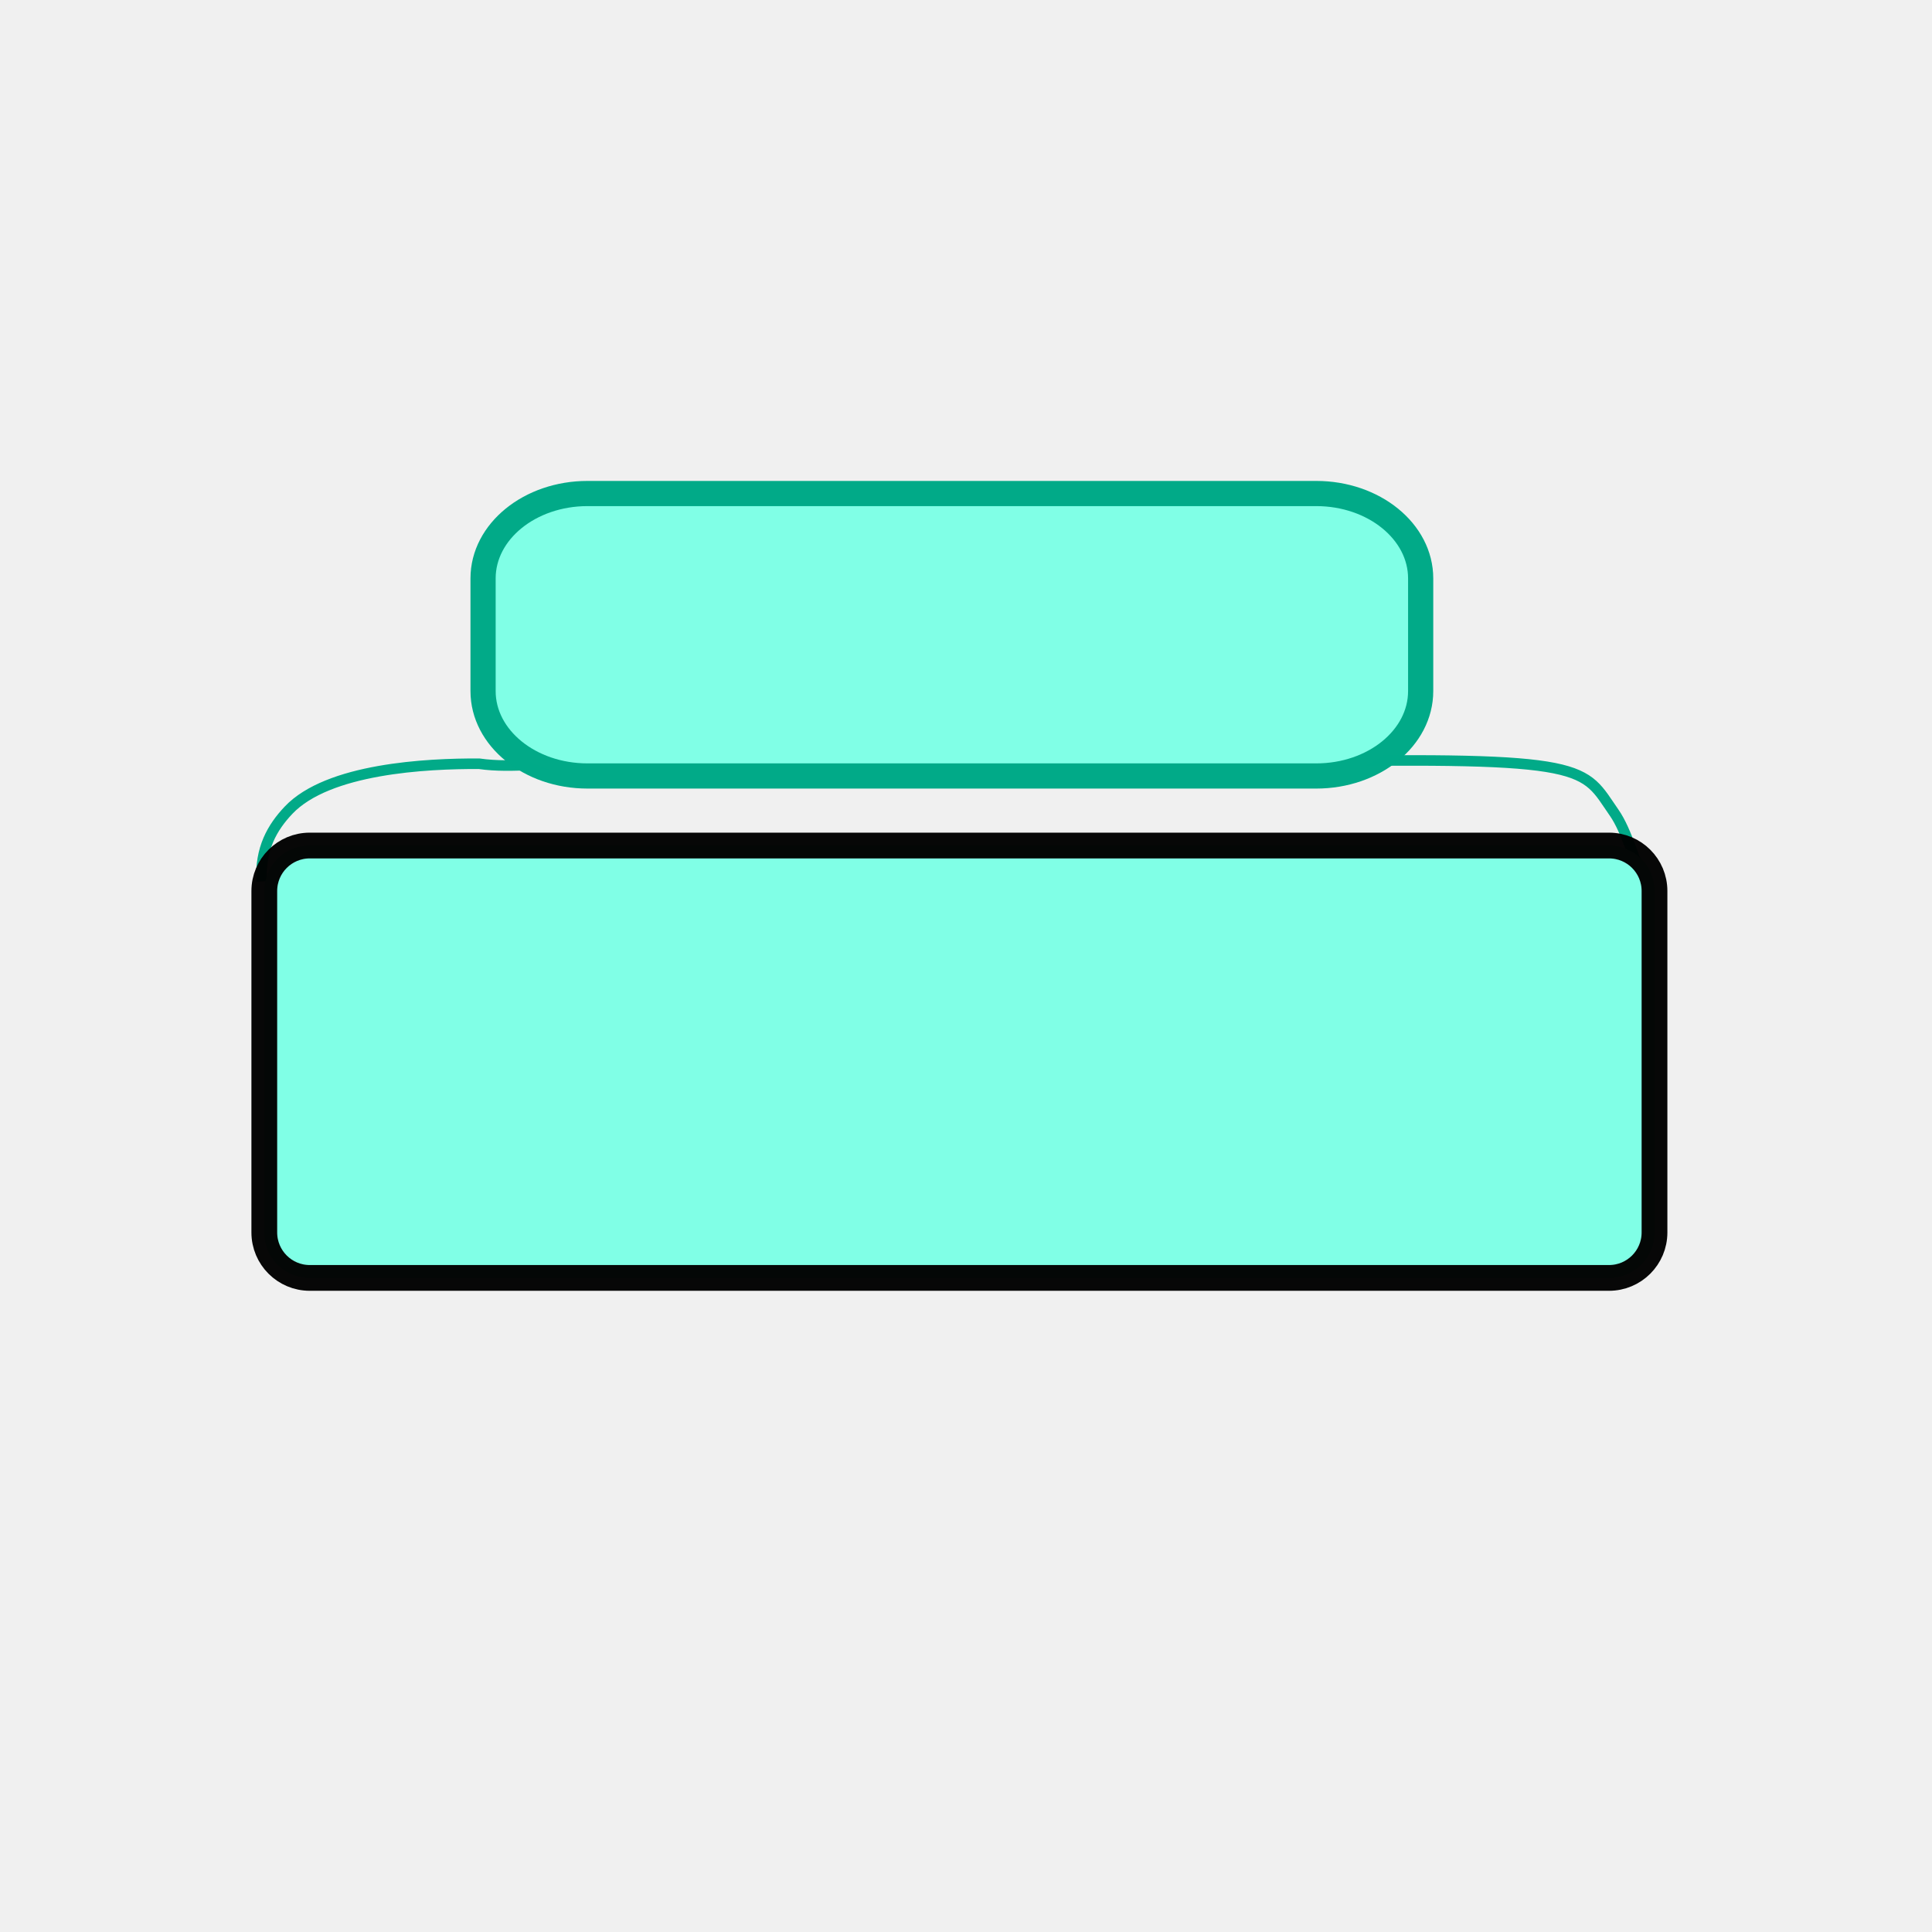
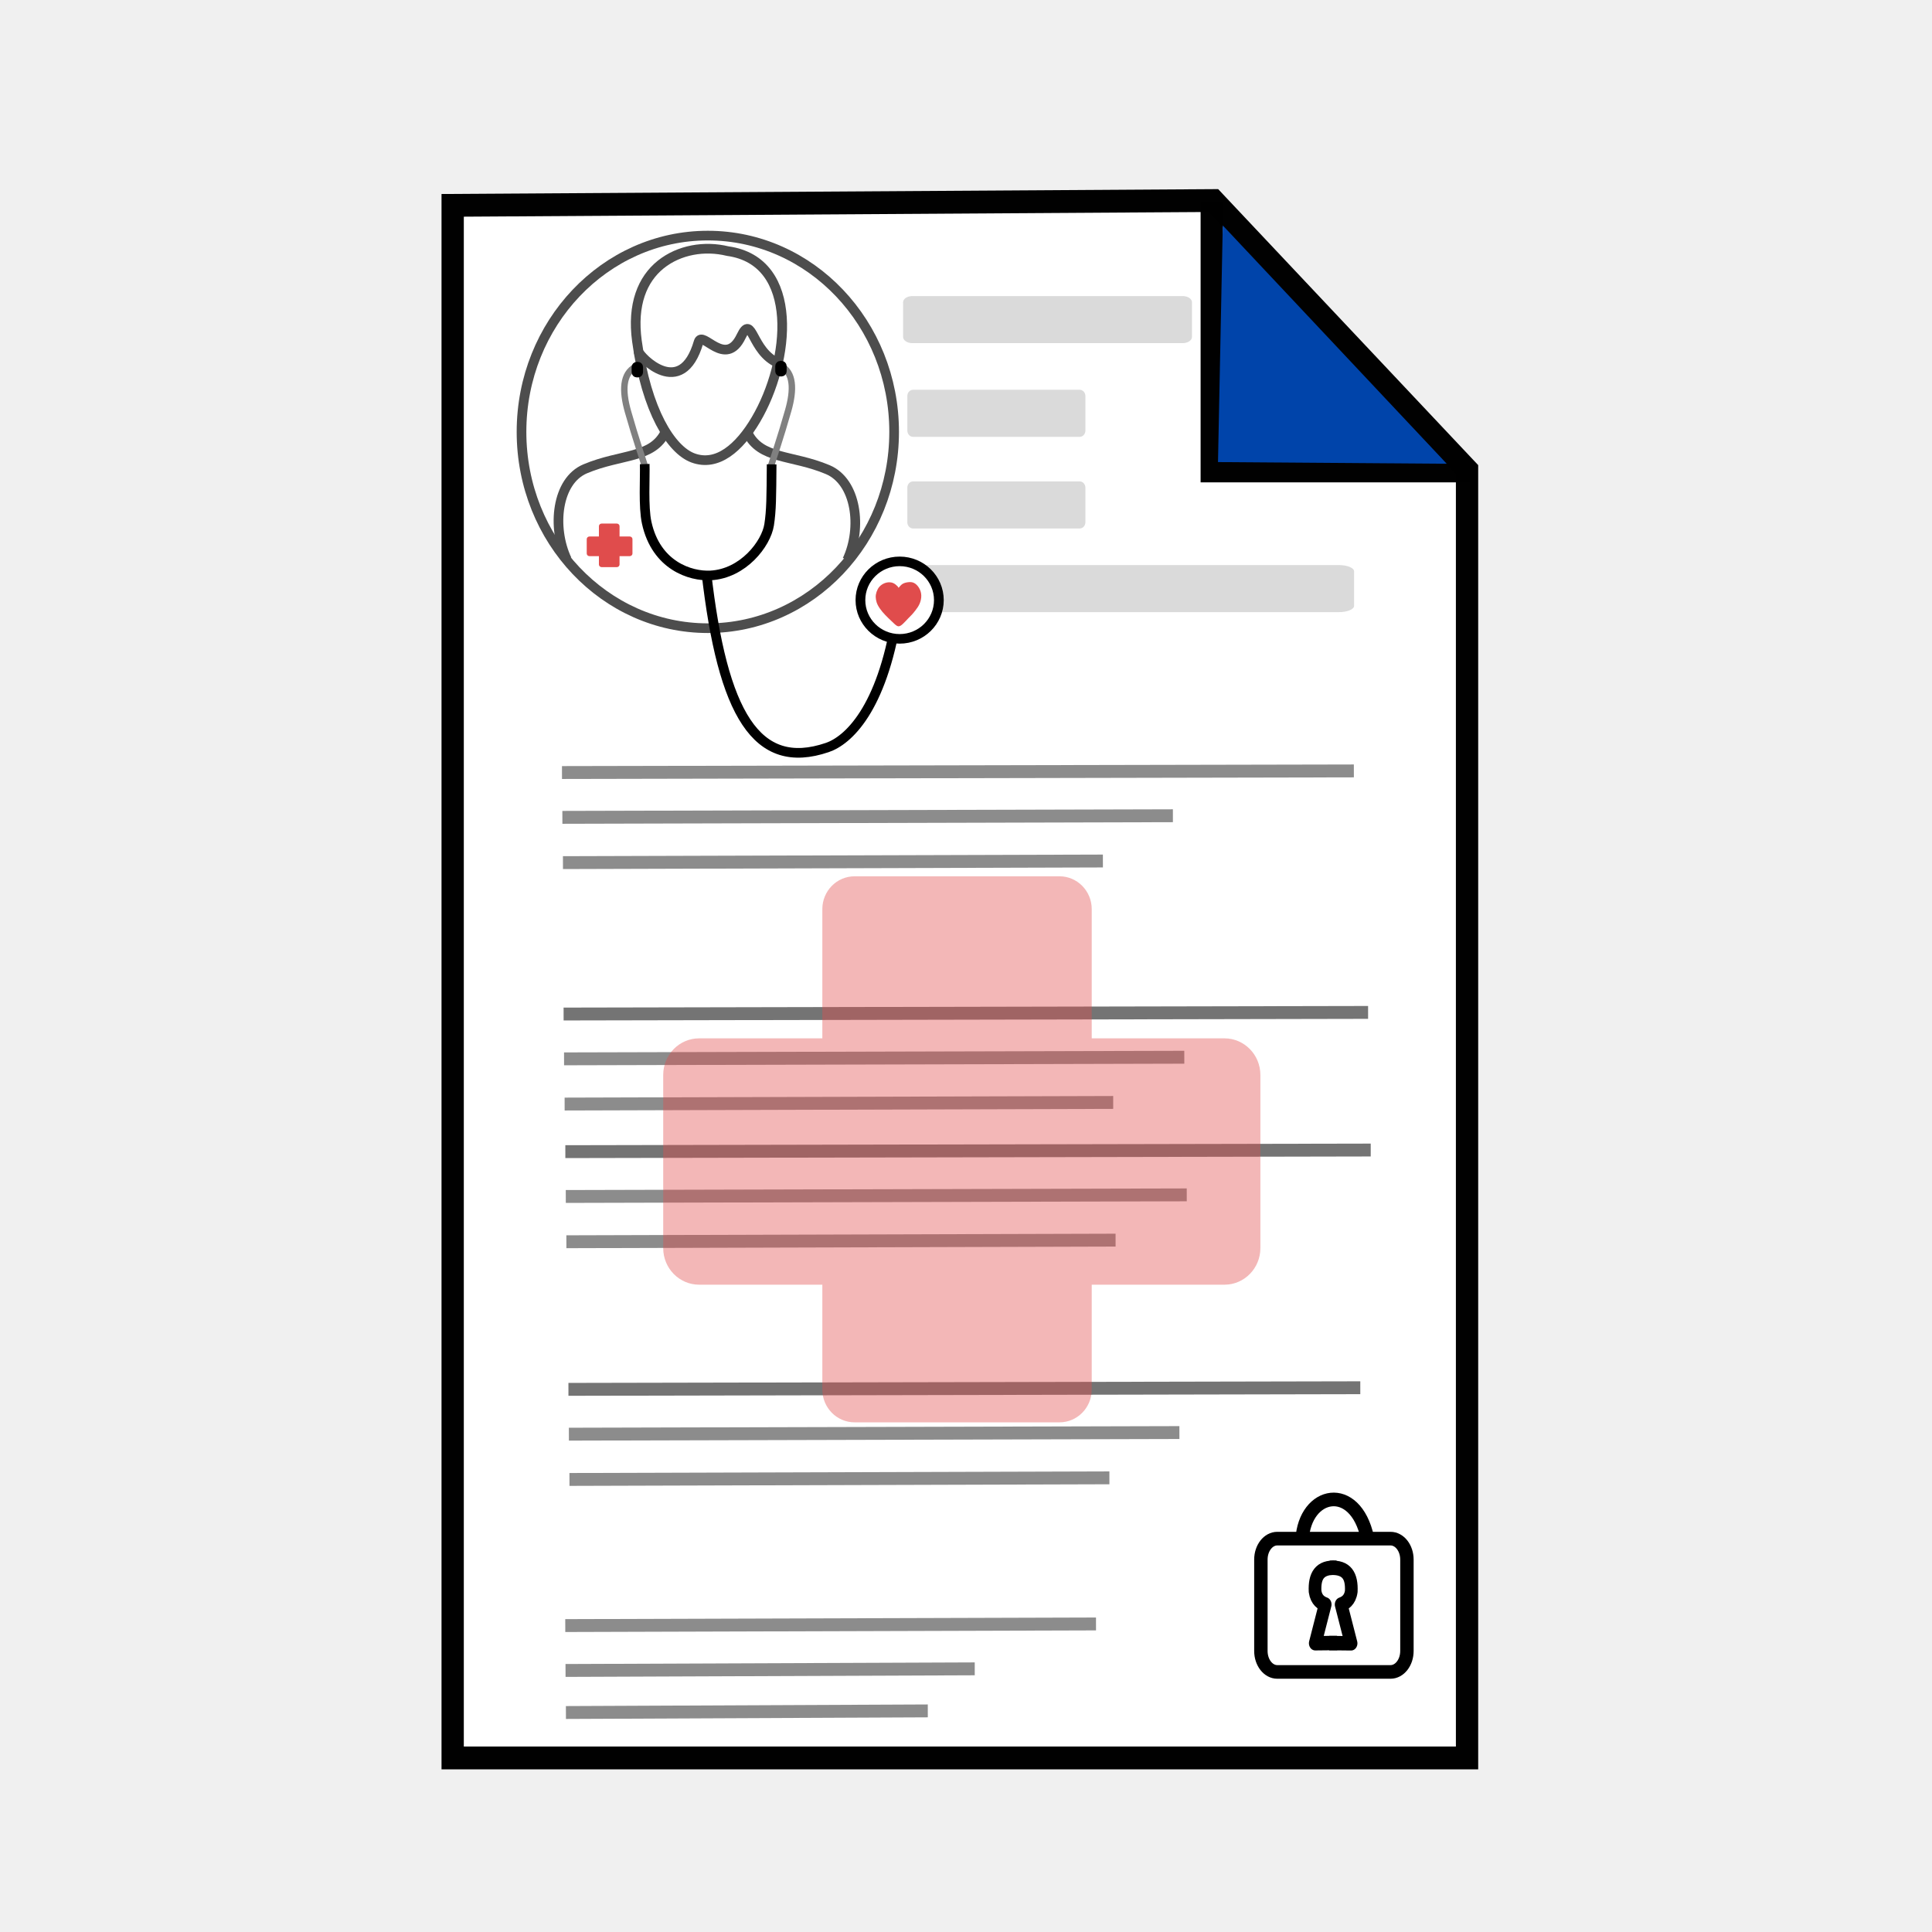
<svg xmlns="http://www.w3.org/2000/svg" width="3cm" height="3cm" viewBox="0 0 30 30" version="1.1" id="svg1" xml:space="preserve">
  <defs id="defs1">
+     <rect x="19.75" y="54.75" width="71.25" height="15" id="rect6" />
+     <rect x="18.5" y="53.25" width="76" height="18.5" id="rect5" />
    <linearGradient id="swatch7">
      <stop style="stop-color:#55ddf0;stop-opacity:0.996;" offset="0" id="stop7" />
    </linearGradient>
    <linearGradient id="swatch1">
      <stop style="stop-color:#000000;stop-opacity:1;" offset="0" id="stop1" />
    </linearGradient>
    <linearGradient id="swatch29">
      <stop style="stop-color:#d40000;stop-opacity:1;" offset="0" id="stop29" />
    </linearGradient>
    <linearGradient id="swatch22">
      <stop style="stop-color:#73363b;stop-opacity:0.759;" offset="0.197" id="stop22" />
    </linearGradient>
+     <rect x="9.899" y="32.173" width="41.719" height="17.678" id="rect3-6" />
  </defs>
  <g id="layer1" transform="translate(-17.82298,-42.92064)">
    <rect style="fill:none;stroke-width:0.246" id="rect2" width="97.667" height="56.175" x="25.518" y="44.302" ry="1.341" rx="1.341" />
-     <rect style="fill:none;stroke-width:0.265" id="rect3" width="1.15" height="0.732" x="16.403" y="40.444" ry="0.366" rx="0.366" />
    <rect style="fill:none;stroke-width:0.265" id="rect4" width="105.631" height="59.195" x="17.449" y="41.072" ry="0.366" rx="0.366" />
    <path style="fill:#ff00cc;fill-opacity:1;stroke:#000000;stroke-width:0.134;stroke-linejoin:round;stroke-miterlimit:3.8;stroke-dasharray:none" d="" id="path39" transform="matrix(0.2645833,0,0,0.2645833,17.82298,42.92064)" />
    <path style="fill:#ff00cc;fill-opacity:1;stroke:#000000;stroke-width:0.134;stroke-linejoin:round;stroke-miterlimit:3.8;stroke-dasharray:none" d="" id="path40" transform="matrix(0.2645833,0,0,0.2645833,17.82298,42.92064)" />
    <path style="fill:#ff00cc;fill-opacity:1;stroke:#000000;stroke-width:0.134;stroke-linejoin:round;stroke-miterlimit:3.8;stroke-dasharray:none" d="" id="path41" transform="matrix(0.2645833,0,0,0.2645833,17.82298,42.92064)" />
-     <path style="fill:none;fill-opacity:1;fill-rule:nonzero;stroke:#00aa88;stroke-width:0.164;stroke-linejoin:round;stroke-miterlimit:3.8;stroke-dasharray:none;stroke-opacity:0.996" d="m 21.886,56.607 c -0.029,-0.507 0.165,-0.838 0.416,-1.104 0.614,-0.65 2.143,-0.727 2.961,-0.723 0.539,0.077 1.081,-0.034 1.619,0.008 0.124,-0.011 0.246,0.011 0.37,0.002 0.277,-0.021 0.556,0.023 0.833,0.004 0.139,-0.01 1.306,-0.003 1.445,-0.013 0.704,-0.052 0.394,0.027 1.099,0.01 l 1.665,-0.039 c 0.044,-0.001 0.147,0.026 0.185,8.86e-4 0.174,-0.115 0.152,-0.552 0.139,-0.552 -0.035,-1.67e-4 0.013,0.158 0.046,0.246 0.014,0.037 -0.014,0.086 0,0.123 0.047,0.124 0.231,0.216 0.324,0.247 0.731,-0.038 1.167,-0.083 1.895,0.025 0.093,-0.011 2.914,-0.085 3.007,-0.094 4.668,-0.083 4.505,0.085 4.998,0.793 0.205,0.294 0.32,0.795 0.416,0.924" id="path5-17" />
-     <rect style="opacity:1;fill:#80ffe6;fill-opacity:1;stroke:#00aa88;stroke-width:0.391;stroke-miterlimit:3.8;stroke-dasharray:none;stroke-dashoffset:0;stroke-opacity:0.996" id="rect5-5-5" width="14.559" height="4.386" x="25.324" y="50.584" ry="1.318" rx="1.622" />
-     <rect style="fill:#80ffe6;fill-opacity:1;stroke:#000000;stroke-width:0.4;stroke-miterlimit:3.8;stroke-dasharray:none;stroke-dashoffset:0;stroke-opacity:0.969" id="rect83-5" width="21.587" height="6.714" x="21.927" y="56.05" ry="0.706" />
+     <text xml:space="preserve" style="font-size:5.506px;line-height:0.26px;font-family:Arial;-inkscape-font-specification:Arial;fill:none;stroke:#000000;stroke-width:0.033;stroke-linejoin:round;stroke-miterlimit:3.8;stroke-opacity:0.968" x="27.084" y="54.009" id="text1" transform="scale(0.878952,1.137719)">
+       <tspan id="tspan1" style="fill:#000000;fill-opacity:1;stroke-width:0.033" x="27.084" y="54.009" />
+     </text>
+     <text xml:space="preserve" transform="matrix(0.2645833,0,0,0.2645833,17.82298,42.92064)" id="text2" style="font-size:6.667px;line-height:0.315px;font-family:Arial;-inkscape-font-specification:Arial;white-space:pre;shape-inside:url(#rect5);display:inline;opacity:1;fill:#9955ff;stroke:#8300d4;stroke-width:0.862;stroke-linejoin:round;stroke-miterlimit:3.8;stroke-opacity:0.996" />
+     <g id="g16" transform="translate(0,-0.5291666)">
+       <g id="g29" transform="matrix(0.779566,0,0,0.7979152,-20.21551,-3.485159)" style="stroke-width:0.444;stroke-dasharray:none">
+         <path style="fill:#ffffff;fill-opacity:1;stroke:#000000;stroke-width:0.444;stroke-miterlimit:3.8;stroke-dasharray:none;stroke-opacity:0.996" d="M 57.811,62.818 V 93.033 H 78.016 V 67.963 l -5.051,-5.238 z" id="path3-3" />
+         <path style="opacity:1;fill:none;stroke:#000000;stroke-width:0.444;stroke-miterlimit:3.8;stroke-dasharray:none;stroke-opacity:0.996" d="m 78.069,67.987 h -5.138 v -5.231 0" id="path4" />
+       </g>
+       <path style="fill:#0044aa;fill-opacity:1;stroke:none;stroke-width:0.487;stroke-miterlimit:3.8;stroke-dasharray:none;stroke-opacity:0.968" d="m 36.81,46.95 -0.074,3.675 v 0 l 3.552,0.026 z" id="path43-2-3" />
+     </g>
+     <g id="g10" transform="matrix(0.2758421,0,0,0.2802556,27.14004,49.43525)" style="stroke:#000000;stroke-width:0.755;stroke-dasharray:none;stroke-opacity:0.997">
+       <rect style="fill:#ffffff;fill-opacity:1;stroke:#000000;stroke-width:0.755;stroke-miterlimit:3.8;stroke-dasharray:none;stroke-dashoffset:0;stroke-opacity:0.997" id="rect5-2" width="8.221" height="7.385" x="37.202" y="62.005" ry="1.161" rx="0.922" />
+       <path style="opacity:1;fill:none;fill-opacity:1;stroke:#000000;stroke-width:0.755;stroke-linejoin:round;stroke-miterlimit:3.8;stroke-dasharray:none;stroke-opacity:0.997" d="m 39.524,62.065 c 0.146,-2.661 2.987,-3.235 3.674,-0.107" id="path7" />
+       <g id="g9" transform="matrix(0.6416435,0,0,0.7181503,6.355779,22.66661)" style="stroke:#000000;stroke-width:1.113;stroke-dasharray:none;stroke-opacity:0.997">
+         <path style="opacity:1;fill:none;fill-opacity:1;stroke:#000000;stroke-width:1.113;stroke-linejoin:round;stroke-miterlimit:3.8;stroke-dasharray:none;stroke-opacity:0.997" d="m 54.682,57.026 c -1.487,-0.078 -1.915,0.654 -1.854,1.819 0.11,0.689 0.581,0.912 0.888,1.009 v 0 l -0.872,2.993 v 0 l 1.792,-0.017 0.125,-1e-6" id="path9" />
+         <path style="fill:none;fill-opacity:1;stroke:#000000;stroke-width:1.113;stroke-linejoin:round;stroke-miterlimit:3.8;stroke-dasharray:none;stroke-opacity:0.997" d="m 54.149,57.032 c 1.487,-0.078 1.915,0.654 1.854,1.819 -0.11,0.689 -0.581,0.912 -0.888,1.009 v 0 l 0.872,2.993 v 0 l -1.792,-0.017 -0.125,-10e-7" id="path9-7" />
+       </g>
+     </g>
+     <g id="g17" transform="translate(-0.1984374,0.6283854)">
+       <path style="opacity:0.94;fill:none;fill-opacity:0.99;stroke:#666666;stroke-width:0.2;stroke-miterlimit:3.8;stroke-dasharray:none;stroke-opacity:0.968" d="m 26.773,58.038 12.492,-0.025 h -0.042" id="path27-12" />
+       <path style="opacity:0.94;fill:none;fill-opacity:0.99;stroke:#808080;stroke-width:0.2;stroke-miterlimit:3.8;stroke-dasharray:none;stroke-opacity:0.968" d="m 26.78,58.734 9.631,-0.025 h -0.033" id="path27-0-88" />
+       <path style="opacity:0.94;fill:none;fill-opacity:0.99;stroke:#808080;stroke-width:0.2;stroke-miterlimit:3.8;stroke-dasharray:none;stroke-opacity:0.968" d="m 26.789,59.436 8.518,-0.025 h -0.029" id="path27-0-8-0" />
+       <path style="opacity:0.94;fill:none;fill-opacity:0.99;stroke:#808080;stroke-width:0.2;stroke-miterlimit:3.8;stroke-dasharray:none;stroke-opacity:0.968" d="m 26.748,54.288 12.296,-0.025 h -0.042" id="path27-1" />
+       <path style="opacity:0.94;fill:none;fill-opacity:0.99;stroke:#808080;stroke-width:0.2;stroke-miterlimit:3.8;stroke-dasharray:none;stroke-opacity:0.968" d="m 26.754,54.984 9.48,-0.025 h -0.032" id="path27-0-7" />
+       <path style="opacity:0.94;fill:none;fill-opacity:0.99;stroke:#808080;stroke-width:0.2;stroke-miterlimit:3.8;stroke-dasharray:none;stroke-opacity:0.968" d="m 26.763,55.687 8.384,-0.025 h -0.028" id="path27-0-8-3" />
+       <path style="opacity:0.94;fill:none;fill-opacity:0.99;stroke:#666666;stroke-width:0.2;stroke-miterlimit:3.8;stroke-dasharray:none;stroke-opacity:0.968" d="m 26.848,63.866 12.296,-0.025 h -0.042" id="path27-1-9" />
+       <path style="opacity:0.94;fill:none;fill-opacity:0.99;stroke:#808080;stroke-width:0.2;stroke-miterlimit:3.8;stroke-dasharray:none;stroke-opacity:0.968" d="m 26.855,64.562 9.48,-0.025 h -0.032" id="path27-0-7-4" />
+       <path style="opacity:0.94;fill:none;fill-opacity:0.99;stroke:#808080;stroke-width:0.2;stroke-miterlimit:3.8;stroke-dasharray:none;stroke-opacity:0.968" d="m 26.864,65.265 8.384,-0.025 h -0.028" id="path27-0-8-3-5" />
+       <path style="opacity:0.94;fill:none;fill-opacity:0.99;stroke:#808080;stroke-width:0.2;stroke-miterlimit:3.8;stroke-dasharray:none;stroke-opacity:0.968" d="m 26.799,67.534 8.241,-0.025 h -0.028" id="path27-8" />
+       <path style="opacity:0.94;fill:none;fill-opacity:0.99;stroke:#808080;stroke-width:0.2;stroke-miterlimit:3.8;stroke-dasharray:none;stroke-opacity:0.968" d="m 26.803,68.231 6.354,-0.025 h -0.022" id="path27-0-1" />
+       <path style="opacity:0.94;fill:none;fill-opacity:0.99;stroke:#808080;stroke-width:0.2;stroke-miterlimit:3.8;stroke-dasharray:none;stroke-opacity:0.968" d="m 26.809,68.884 5.619,-0.025 h -0.019" id="path27-0-8-06" />
+       <path style="opacity:0.94;fill:none;fill-opacity:0.99;stroke:#666666;stroke-width:0.2;stroke-miterlimit:3.8;stroke-dasharray:none;stroke-opacity:0.968" d="m 26.8,60.175 12.506,-0.025 h -0.042" id="path27-00" />
+       <path style="opacity:0.94;fill:none;fill-opacity:0.99;stroke:#808080;stroke-width:0.2;stroke-miterlimit:3.8;stroke-dasharray:none;stroke-opacity:0.968" d="m 26.807,60.871 9.642,-0.025 h -0.033" id="path27-0-9" />
+       <path style="opacity:0.94;fill:none;fill-opacity:0.99;stroke:#808080;stroke-width:0.2;stroke-miterlimit:3.8;stroke-dasharray:none;stroke-opacity:0.968" d="m 26.816,61.574 8.528,-0.025 h -0.029" id="path27-0-8-4" />
+     </g>
+     <g id="g12" transform="matrix(2.385019,0,0,2.428808,-136.4976,-148.828)" style="opacity:0.4;stroke-width:0.415">
+       <rect style="fill:#e04c4c;fill-opacity:1;stroke:none;stroke-width:1.204;stroke-linejoin:round;stroke-miterlimit:3.8;stroke-dasharray:none" id="rect3-5" width="1.575" height="3.888" x="-87.161" y="-72.91" ry="0.234" transform="matrix(0,-1,-1,0,0,0)" />
+       <rect style="fill:#e04c4c;fill-opacity:1;stroke:none;stroke-width:1.204;stroke-linejoin:round;stroke-miterlimit:3.8;stroke-dasharray:none" id="rect3-5-7" width="1.754" height="3.491" x="70.058" y="-88.041" ry="0.21" transform="scale(1,-1)" />
+     </g>
+     <rect style="opacity:0.73;fill:#cccccc;fill-opacity:1;stroke:none;stroke-width:0.243;stroke-miterlimit:3.8;stroke-dasharray:none;stroke-opacity:0.968" id="rect77-3" width="7.364" height="0.731" x="31.485" y="51.695" rx="0.237" ry="0.097" />
+     <g id="g18">
+       <ellipse style="fill:#ffffff;fill-opacity:1;stroke:#4d4d4d;stroke-width:0.15;stroke-linejoin:round;stroke-miterlimit:3.8;stroke-dasharray:none;stroke-opacity:0.997" id="path13" cx="28.814" cy="49.627" rx="2.893" ry="3.048" />
+       <rect style="fill:none;stroke-width:0.1;stroke-dasharray:none" id="rect3-65-5-0" width="0.224" height="0.196" x="25.888" y="49.975" ry="0.098" rx="0.071" />
+       <path style="fill:none;stroke:#4d4d4d;stroke-width:0.15;stroke-linejoin:round;stroke-miterlimit:3.8;stroke-dasharray:none" d="m 27.737,48.377 c 0.015,0.079 0.668,0.767 0.934,-0.147 0.057,-0.194 0.417,0.422 0.661,-0.088 0.175,-0.366 0.154,0.239 0.578,0.418" id="path2-97" />
+       <path style="fill:none;stroke:#4d4d4d;stroke-width:0.15;stroke-linejoin:round;stroke-miterlimit:3.8;stroke-dasharray:none" d="m 26.625,51.608 c -0.236,-0.503 -0.157,-1.222 0.286,-1.408 0.561,-0.236 1.046,-0.153 1.248,-0.578" id="path3-31" />
+       <path style="fill:none;stroke:#4d4d4d;stroke-width:0.15;stroke-linejoin:round;stroke-miterlimit:3.8;stroke-dasharray:none" d="m 30.979,51.616 c 0.236,-0.503 0.14,-1.217 -0.303,-1.403 -0.561,-0.236 -1.046,-0.153 -1.248,-0.578" id="path3-5-5" />
+       <path style="fill:none;stroke:#808080;stroke-width:0.1;stroke-linejoin:round;stroke-miterlimit:3.8;stroke-dasharray:none" d="m 27.692,48.617 c -0.203,0.105 -0.21,0.371 -0.118,0.695 0.124,0.436 0.232,0.745 0.273,0.878" id="path2-5-9-9-9-64" />
+       <path style="fill:none;stroke:#808080;stroke-width:0.1;stroke-linejoin:round;stroke-miterlimit:3.8;stroke-dasharray:none" d="m 29.945,48.598 c 0.203,0.105 0.21,0.371 0.118,0.695 -0.124,0.436 -0.232,0.745 -0.273,0.878" id="path2-5-9-9-9-6-5" />
+       <path style="fill:none;stroke:#000000;stroke-width:0.15;stroke-linejoin:round;stroke-miterlimit:3.8;stroke-dasharray:none" d="m 27.834,50.127 c 0.007,0.209 -0.024,0.661 0.031,0.911 0.146,0.666 0.678,0.834 0.991,0.818 0.507,-0.027 0.864,-0.492 0.91,-0.786 0.035,-0.227 0.035,-0.432 0.039,-0.939" id="path1-5-1-1" />
+       <path style="fill:none;stroke:#4d4d4d;stroke-width:0.15;stroke-linejoin:round;stroke-miterlimit:3.8;stroke-dasharray:none" d="m 27.713,48.215 c 0.148,1.09 0.532,1.69 0.87,1.816 0.376,0.14 0.719,-0.156 0.977,-0.594 0.536,-0.907 0.689,-2.46 -0.437,-2.617 -0.359,-0.088 -0.755,-0.021 -1.04,0.208 -0.285,0.23 -0.447,0.62 -0.37,1.187 z" id="path6-2" />
+       <rect style="fill:#000000;stroke:#000000;stroke-width:0.1;stroke-linejoin:round;stroke-miterlimit:3.8;stroke-dasharray:none" id="rect1-4-5-8" width="0.077" height="0.141" x="27.681" y="48.59" ry="0.03" />
+       <rect style="fill:#000000;stroke:#000000;stroke-width:0.1;stroke-linejoin:round;stroke-miterlimit:3.8;stroke-dasharray:none" id="rect1-4-5-7-8" width="0.077" height="0.141" x="29.911" y="48.575" ry="0.03" />
+       <g id="g3-9-7" transform="matrix(0.2034055,0,0,0.1938437,20.009,40.50885)" style="fill:#e04c4c;fill-opacity:1;stroke-width:0.504;stroke-dasharray:none">
+         <rect style="fill:#e04c4c;fill-opacity:1;stroke:none;stroke-width:0.504;stroke-linejoin:round;stroke-miterlimit:3.8;stroke-dasharray:none" id="rect3-5-4-7" width="1.575" height="3.491" x="-56.993" y="-37.535" ry="0.21" transform="matrix(0,-1,-1,0,0,0)" />
+         <rect style="fill:#e04c4c;fill-opacity:1;stroke:none;stroke-width:0.504;stroke-linejoin:round;stroke-miterlimit:3.8;stroke-dasharray:none" id="rect3-5-7-9-9" width="1.575" height="3.491" x="34.974" y="-57.873" ry="0.21" transform="scale(1,-1)" />
+       </g>
+       <path style="fill:none;stroke:#000000;stroke-width:0.15;stroke-linejoin:round;stroke-miterlimit:3.8;stroke-dasharray:none" d="m 28.79,51.801 c 0.252,2.214 0.782,3.1 1.879,2.727 0.319,-0.108 0.846,-0.587 1.077,-2.028" id="path3-7-3-6" />
+       <g id="g2-8-1" style="stroke-width:0.466;stroke-dasharray:none" transform="matrix(0.3244551,0,0,0.3187933,21.4474,32.23265)">
+         <ellipse style="fill:#ffffff;stroke:#000000;stroke-width:0.466;stroke-linejoin:round;stroke-miterlimit:3.8;stroke-dasharray:none" id="path4-5-9-2" cx="31.885" cy="62.757" rx="1.877" ry="1.887" />
+         <path style="opacity:0.759;fill:#d40000;fill-opacity:0.92;fill-rule:nonzero;stroke:none;stroke-width:1.406;stroke-dasharray:none;stroke-opacity:1" d="m 51.536,51.482 c -0.12,-0.109 -0.359,-0.326 -0.663,-0.435 -0.304,-0.109 -0.674,-0.109 -1,-0.033 -0.326,0.076 -0.608,0.228 -0.82,0.391 -0.212,0.163 -0.353,0.337 -0.473,0.554 -0.12,0.217 -0.217,0.478 -0.261,0.722 -0.043,0.244 -0.033,0.473 0.011,0.712 0.043,0.239 0.12,0.489 0.277,0.777 0.158,0.288 0.397,0.614 0.674,0.923 0.277,0.31 0.592,0.603 0.907,0.891 0.315,0.288 0.63,0.57 0.885,0.788 0.255,0.217 0.451,0.369 0.657,0.375 0.206,0.005 0.424,-0.136 0.679,-0.359 0.255,-0.223 0.549,-0.527 0.777,-0.75 0.228,-0.223 0.391,-0.364 0.56,-0.532 0.168,-0.168 0.342,-0.364 0.549,-0.614 0.206,-0.25 0.445,-0.554 0.614,-0.913 0.168,-0.359 0.266,-0.771 0.255,-1.157 -0.011,-0.386 -0.13,-0.744 -0.326,-1.054 -0.196,-0.31 -0.467,-0.57 -0.75,-0.706 -0.282,-0.136 -0.576,-0.147 -0.891,-0.114 -0.315,0.033 -0.652,0.109 -0.902,0.266 -0.25,0.158 -0.413,0.397 -0.505,0.473 -0.092,0.076 -0.114,-0.011 -0.125,-0.054 -0.011,-0.043 -0.011,-0.043 -0.13,-0.152 z" id="path40-0-4-3" transform="matrix(0.3173367,0,0,0.346675,15.41497,44.22181)" />
+       </g>
+       <rect style="fill:none;stroke-width:0;stroke-dasharray:none" id="rect3-65-5-9" width="0.104" height="0.088" x="32.292" y="49.161" ry="0.044" rx="0.033" />
+     </g>
+     <rect style="opacity:0.73;fill:#cccccc;fill-opacity:1;stroke:none;stroke-width:0.243;stroke-miterlimit:3.8;stroke-dasharray:none;stroke-opacity:0.968" id="rect77-3-4" width="4.486" height="0.731" x="31.846" y="47.518" rx="0.144" ry="0.097" />
+     <rect style="opacity:0.73;fill:#cccccc;fill-opacity:1;stroke:none;stroke-width:0.243;stroke-miterlimit:3.8;stroke-dasharray:none;stroke-opacity:0.968" id="rect77-3-4-7" width="2.765" height="0.731" x="31.912" y="-51.127" rx="0.089" ry="0.097" transform="scale(1,-1)" />
+     <rect style="opacity:0.73;fill:#cccccc;fill-opacity:1;stroke:none;stroke-width:0.243;stroke-miterlimit:3.8;stroke-dasharray:none;stroke-opacity:0.968" id="rect77-3-4-7-4" width="2.765" height="0.731" x="31.912" y="-49.704" rx="0.089" ry="0.097" transform="scale(1,-1)" />
  </g>
</svg>
